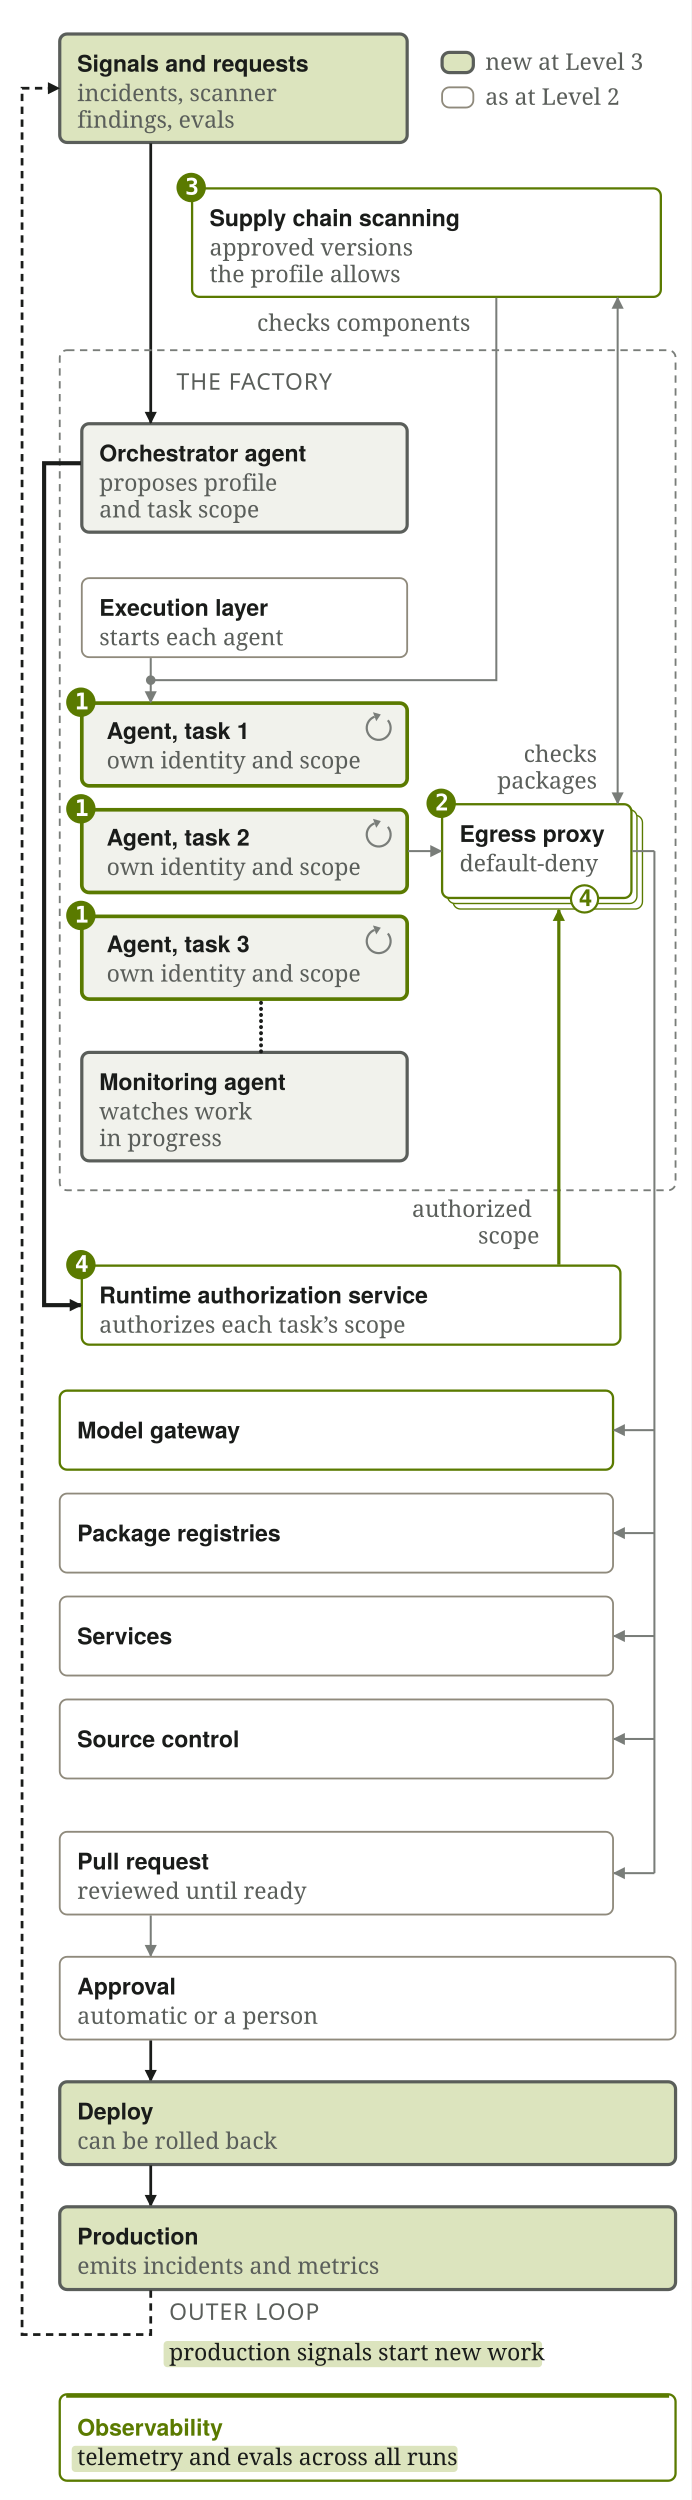
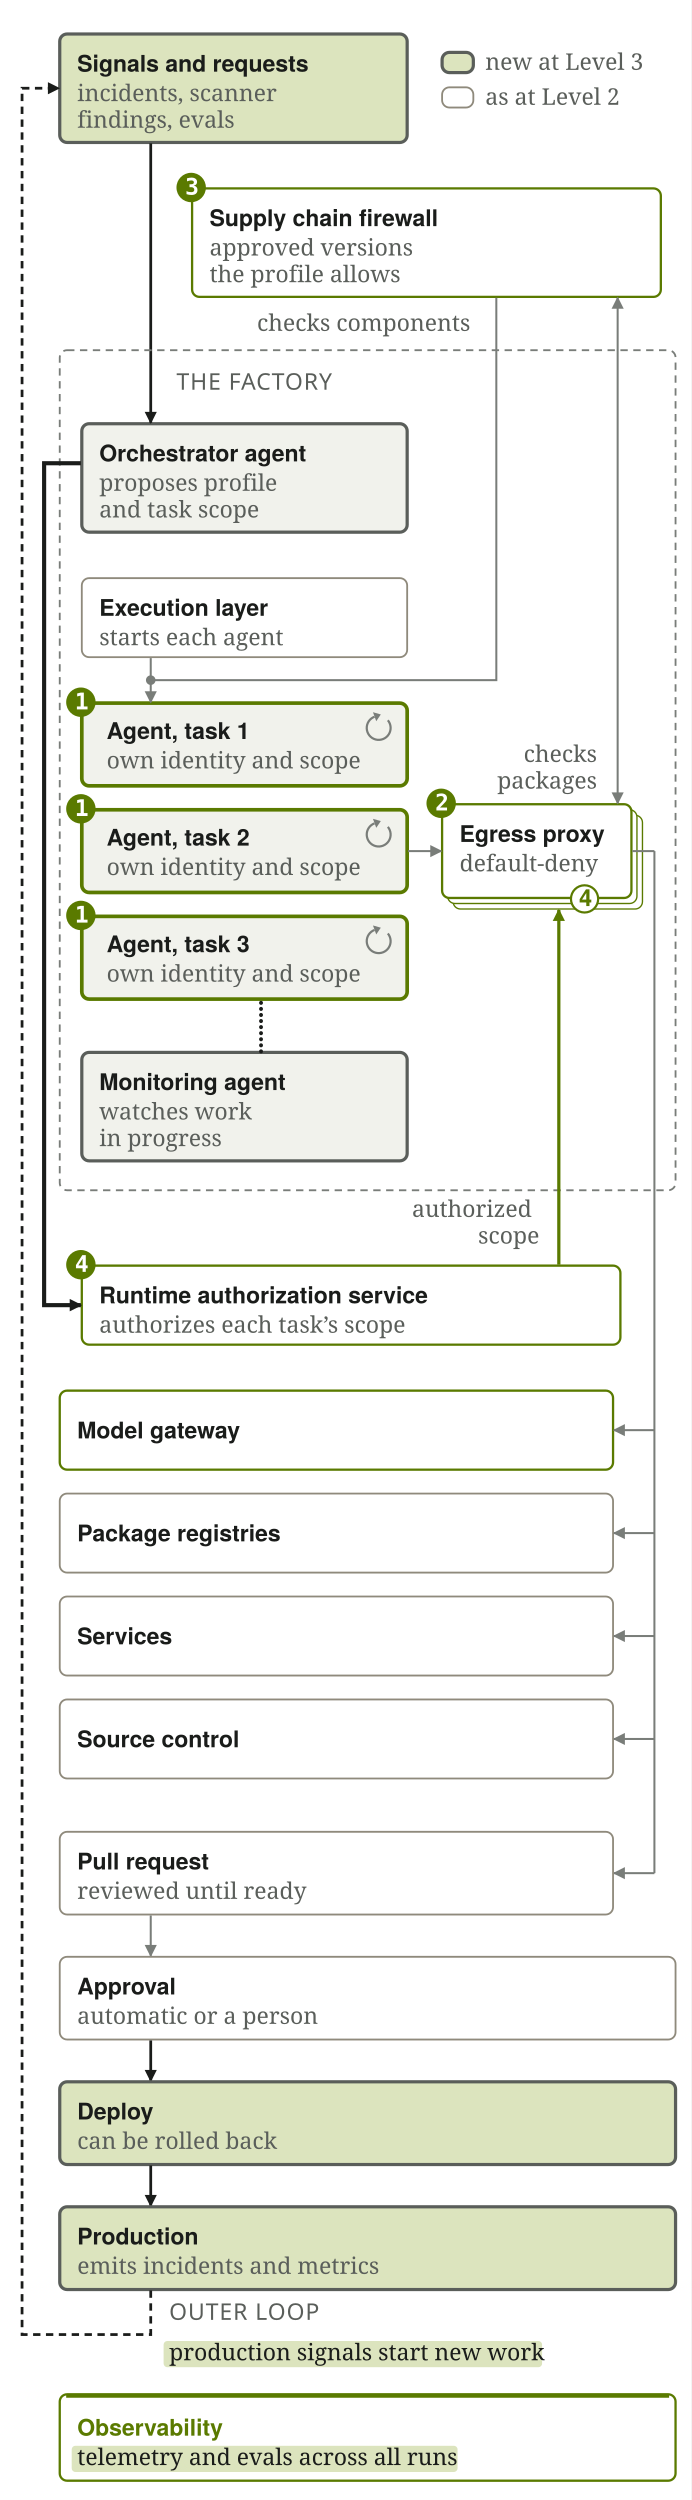
<svg xmlns="http://www.w3.org/2000/svg" viewBox="0 0 376 1360" width="376" height="1360" role="img" aria-labelledby="sf5n-t sf5n-d">
  <rect width="376" height="1360" fill="#FFFFFF" />
  <defs>
    <marker id="sf5n-a" viewBox="0 0 10 10" refX="9" refY="5" markerWidth="6" markerHeight="6" orient="auto-start-reverse">
      <path d="M0 0 L10 5 L0 10 z" fill="#797D79" />
    </marker>
    <marker id="sf5n-g" viewBox="0 0 10 10" refX="9" refY="5" markerWidth="6" markerHeight="6" orient="auto-start-reverse">
      <path d="M0 0 L10 5 L0 10 z" fill="#5A7A00" />
    </marker>
    <marker id="sf5n-s" viewBox="0 0 10 10" refX="9" refY="5" markerWidth="6" markerHeight="6" orient="auto-start-reverse">
      <path d="M0 0 L10 5 L0 10 z" fill="#5A5E5A" />
    </marker>
    <marker id="sf5n-n" viewBox="0 0 10 10" refX="9" refY="5" markerWidth="4.4" markerHeight="4.4" orient="auto-start-reverse">
      <path d="M0 0 L10 5 L0 10 z" fill="#1A1C1A" />
    </marker>
    <marker id="sf5n-H" viewBox="0 0 10 10" refX="9" refY="5" markerWidth="3.0" markerHeight="3.0" orient="auto-start-reverse">
      <path d="M0 0 L10 5 L0 10 z" fill="#1A1C1A" />
    </marker>
    <marker id="sf5n-G" viewBox="0 0 10 10" refX="9" refY="5" markerWidth="3.8" markerHeight="3.8" orient="auto-start-reverse">
      <path d="M0 0 L10 5 L0 10 z" fill="#5A7A00" />
    </marker>
  </defs>
  <g transform="translate(8 8)">
    <rect x="24.5" y="10.5" width="189" height="59" rx="4" fill="#DCE4BE" stroke="#5A5E5A" stroke-width="1.75" />
    <text x="34" y="31" font-family="Figtree,'Avenir Next','Helvetica Neue',sans-serif" font-size="12.5" fill="#1A1C1A" font-weight="600">Signals and requests</text>
    <text x="34" y="47.0" font-family="'IBM Plex Serif',Charter,Georgia,serif" font-size="12.5" fill="#5A5E5A" font-weight="400">incidents, scanner</text>
    <text x="34" y="61.5" font-family="'IBM Plex Serif',Charter,Georgia,serif" font-size="12.5" fill="#5A5E5A" font-weight="400">findings, evals</text>
    <rect x="232.5" y="20.5" width="17" height="11" rx="4" fill="#DCE4BE" stroke="#5A5E5A" stroke-width="1.75" />
    <text x="256" y="30" font-family="'IBM Plex Serif',Charter,Georgia,serif" font-size="12.5" fill="#5A5E5A" font-weight="400">new at Level 3</text>
    <rect x="232.5" y="39.5" width="17" height="11" rx="4" fill="none" stroke="#8F8A7C" stroke-width="1" />
    <text x="256" y="49" font-family="'IBM Plex Serif',Charter,Georgia,serif" font-size="12.5" fill="#5A5E5A" font-weight="400">as at Level 2</text>
    <rect x="96.5" y="94.5" width="255" height="59" rx="4" fill="none" stroke="#5A7A00" stroke-width="1.25" />
    <circle cx="96" cy="94" r="8" fill="#5A7A00" />
    <text x="92.7" y="97.9" font-family="'IBM Plex Mono',ui-monospace,'SF Mono',Menlo,Consolas,monospace" font-size="12.5" fill="#FFFFFF" font-weight="600">3</text>
-     <text x="106" y="115" font-family="Figtree,'Avenir Next','Helvetica Neue',sans-serif" font-size="12.5" fill="#1A1C1A" font-weight="600">Supply chain scanning</text>
+     <text x="106" y="115" font-family="Figtree,'Avenir Next','Helvetica Neue',sans-serif" font-size="12.5" fill="#1A1C1A" font-weight="600">Supply chain firewall</text>
    <text x="106" y="131.0" font-family="'IBM Plex Serif',Charter,Georgia,serif" font-size="12.5" fill="#5A5E5A" font-weight="400">approved versions</text>
    <text x="106" y="145.5" font-family="'IBM Plex Serif',Charter,Georgia,serif" font-size="12.5" fill="#5A5E5A" font-weight="400">the profile allows</text>
    <text x="131.812" y="172" font-family="'IBM Plex Serif',Charter,Georgia,serif" font-size="12.5" fill="#5A5E5A" font-weight="400">checks components</text>
    <text x="88" y="204" font-family="'Chakra Petch','Avenir Next',sans-serif" font-size="12.5" fill="#5A5E5A" font-weight="500" letter-spacing="0.04em">THE FACTORY</text>
    <rect x="36.5" y="222.5" width="177" height="59" rx="4" fill="#F1F2EC" stroke="#5A5E5A" stroke-width="1.75" />
    <text x="46" y="243" font-family="Figtree,'Avenir Next','Helvetica Neue',sans-serif" font-size="12.5" fill="#1A1C1A" font-weight="600">Orchestrator agent</text>
    <text x="46" y="259.0" font-family="'IBM Plex Serif',Charter,Georgia,serif" font-size="12.5" fill="#5A5E5A" font-weight="400">proposes profile</text>
    <text x="46" y="273.5" font-family="'IBM Plex Serif',Charter,Georgia,serif" font-size="12.5" fill="#5A5E5A" font-weight="400">and task scope</text>
    <path d="M74 70 L74 222" fill="none" stroke="#1A1C1A" stroke-width="1.5" marker-end="url(#sf5n-n)" />
    <rect x="36.5" y="306.5" width="177" height="43" rx="4" fill="none" stroke="#8F8A7C" stroke-width="1" />
    <text x="46" y="327" font-family="Figtree,'Avenir Next','Helvetica Neue',sans-serif" font-size="12.5" fill="#1A1C1A" font-weight="600">Execution layer</text>
    <text x="46" y="343.0" font-family="'IBM Plex Serif',Charter,Georgia,serif" font-size="12.5" fill="#5A5E5A" font-weight="400">starts each agent</text>
    <path d="M262 154 L262 362 L74 362" fill="none" stroke="#797D79" stroke-width="1.1" />
    <circle cx="74" cy="362" r="2.6" fill="#797D79" />
    <rect x="36.5" y="374.5" width="177" height="45" rx="4" fill="#F1F2EC" stroke="#5A7A00" stroke-width="2.0" />
    <circle cx="36" cy="374" r="8" fill="#5A7A00" />
    <text x="32.7" y="377.9" font-family="'IBM Plex Mono',ui-monospace,'SF Mono',Menlo,Consolas,monospace" font-size="12.5" fill="#FFFFFF" font-weight="600">1</text>
    <text x="50" y="394" font-family="Figtree,'Avenir Next','Helvetica Neue',sans-serif" font-size="12.5" fill="#1A1C1A" font-weight="600">Agent, task 1</text>
    <text x="50" y="410" font-family="'IBM Plex Serif',Charter,Georgia,serif" font-size="12.5" fill="#5A5E5A" font-weight="400">own identity and scope</text>
    <path d="M202.98 383.82 A6.5 6.5 0 1 1 195.78 381.89" fill="none" stroke="#797D79" stroke-width="1.2" />
    <path d="M199.16 380.66 L196.67 384.34 L194.89 379.45 z" fill="#797D79" />
    <path d="M74 350 L74 374" fill="none" stroke="#797D79" stroke-width="1.1" marker-end="url(#sf5n-a)" />
    <rect x="36.5" y="432.5" width="177" height="45" rx="4" fill="#F1F2EC" stroke="#5A7A00" stroke-width="2.0" />
    <circle cx="36" cy="432" r="8" fill="#5A7A00" />
    <text x="32.7" y="435.9" font-family="'IBM Plex Mono',ui-monospace,'SF Mono',Menlo,Consolas,monospace" font-size="12.5" fill="#FFFFFF" font-weight="600">1</text>
    <text x="50" y="452" font-family="Figtree,'Avenir Next','Helvetica Neue',sans-serif" font-size="12.5" fill="#1A1C1A" font-weight="600">Agent, task 2</text>
    <text x="50" y="468" font-family="'IBM Plex Serif',Charter,Georgia,serif" font-size="12.5" fill="#5A5E5A" font-weight="400">own identity and scope</text>
    <path d="M202.98 441.82 A6.5 6.5 0 1 1 195.78 439.89" fill="none" stroke="#797D79" stroke-width="1.2" />
    <path d="M199.16 438.66 L196.67 442.34 L194.89 437.45 z" fill="#797D79" />
    <rect x="36.5" y="490.5" width="177" height="45" rx="4" fill="#F1F2EC" stroke="#5A7A00" stroke-width="2.0" />
    <circle cx="36" cy="490" r="8" fill="#5A7A00" />
    <text x="32.7" y="493.9" font-family="'IBM Plex Mono',ui-monospace,'SF Mono',Menlo,Consolas,monospace" font-size="12.5" fill="#FFFFFF" font-weight="600">1</text>
    <text x="50" y="510" font-family="Figtree,'Avenir Next','Helvetica Neue',sans-serif" font-size="12.5" fill="#1A1C1A" font-weight="600">Agent, task 3</text>
    <text x="50" y="526" font-family="'IBM Plex Serif',Charter,Georgia,serif" font-size="12.5" fill="#5A5E5A" font-weight="400">own identity and scope</text>
    <path d="M202.98 499.82 A6.5 6.5 0 1 1 195.78 497.89" fill="none" stroke="#797D79" stroke-width="1.2" />
    <path d="M199.16 496.66 L196.67 500.34 L194.89 495.45 z" fill="#797D79" />
    <rect x="36.5" y="564.5" width="177" height="59" rx="4" fill="#F1F2EC" stroke="#5A5E5A" stroke-width="1.75" />
    <text x="46" y="585" font-family="Figtree,'Avenir Next','Helvetica Neue',sans-serif" font-size="12.5" fill="#1A1C1A" font-weight="600">Monitoring agent</text>
    <text x="46" y="601.0" font-family="'IBM Plex Serif',Charter,Georgia,serif" font-size="12.5" fill="#5A5E5A" font-weight="400">watches work</text>
    <text x="46" y="615.5" font-family="'IBM Plex Serif',Charter,Georgia,serif" font-size="12.5" fill="#5A5E5A" font-weight="400">in progress</text>
    <path d="M134 564 L134 536" fill="none" stroke="#1A1C1A" stroke-width="2.1" stroke-dasharray="0.1 3.2" stroke-linecap="round" />
    <rect x="24.5" y="182.5" width="335" height="457" rx="4" fill="none" stroke="#797D79" stroke-width="1" stroke-dasharray="4 3" />
    <rect x="238.5" y="435.5" width="103" height="51" rx="4" fill="#FFFFFF" stroke="#5A7A00" stroke-width="0.75" />
    <rect x="235.5" y="432.5" width="103" height="51" rx="4" fill="#FFFFFF" stroke="#5A7A00" stroke-width="0.75" />
    <rect x="232.5" y="429.5" width="103" height="51" rx="4" fill="#FFFFFF" stroke="#5A7A00" stroke-width="1.25" />
    <circle cx="232" cy="429.0" r="8" fill="#5A7A00" />
    <text x="228.7" y="432.9" font-family="'IBM Plex Mono',ui-monospace,'SF Mono',Menlo,Consolas,monospace" font-size="12.5" fill="#FFFFFF" font-weight="600">2</text>
    <text x="242" y="450.0" font-family="Figtree,'Avenir Next','Helvetica Neue',sans-serif" font-size="12.5" fill="#1A1C1A" font-weight="600">Egress proxy</text>
    <text x="242" y="466.0" font-family="'IBM Plex Serif',Charter,Georgia,serif" font-size="12.5" fill="#5A5E5A" font-weight="400">default-deny</text>
    <circle cx="310" cy="481.0" r="7.4" fill="#FFFFFF" stroke="#5A7A00" stroke-width="1.2" />
    <text x="306.7" y="484.9" font-family="'IBM Plex Mono',ui-monospace,'SF Mono',Menlo,Consolas,monospace" font-size="12.5" fill="#5A7A00" font-weight="600">4</text>
    <path d="M328 154 L328 429" fill="none" stroke="#797D79" stroke-width="1.1" marker-end="url(#sf5n-a)" marker-start="url(#sf5n-a)" />
    <text x="276.875" y="406.5" font-family="'IBM Plex Serif',Charter,Georgia,serif" font-size="12.5" fill="#5A5E5A" font-weight="400">checks</text>
    <text x="262.5" y="421.0" font-family="'IBM Plex Serif',Charter,Georgia,serif" font-size="12.5" fill="#5A5E5A" font-weight="400">packages</text>
    <path d="M214 455 L232 455" fill="none" stroke="#797D79" stroke-width="1.1" marker-end="url(#sf5n-a)" />
    <rect x="36.5" y="680.5" width="293" height="43" rx="4" fill="none" stroke="#5A7A00" stroke-width="1.25" />
    <circle cx="36" cy="680" r="8" fill="#5A7A00" />
    <text x="32.7" y="683.9" font-family="'IBM Plex Mono',ui-monospace,'SF Mono',Menlo,Consolas,monospace" font-size="12.5" fill="#FFFFFF" font-weight="600">4</text>
    <text x="46" y="701" font-family="Figtree,'Avenir Next','Helvetica Neue',sans-serif" font-size="12.5" fill="#1A1C1A" font-weight="600">Runtime authorization service</text>
    <text x="46" y="717.0" font-family="'IBM Plex Serif',Charter,Georgia,serif" font-size="12.5" fill="#5A5E5A" font-weight="400">authorizes each task’s scope</text>
    <path d="M296 680 L296 487" fill="none" stroke="#5A7A00" stroke-width="1.75" marker-end="url(#sf5n-G)" />
    <text x="216.125" y="654.0" font-family="'IBM Plex Serif',Charter,Georgia,serif" font-size="12.5" fill="#5A5E5A" font-weight="400">authorized</text>
    <text x="252.062" y="668.5" font-family="'IBM Plex Serif',Charter,Georgia,serif" font-size="12.5" fill="#5A5E5A" font-weight="400">scope</text>
    <path d="M36 244 L16 244 L16 702 L36 702" fill="none" stroke="#1A1C1A" stroke-width="2.25" marker-end="url(#sf5n-H)" />
    <rect x="24.5" y="748.5" width="301" height="43" rx="4" fill="none" stroke="#5A7A00" stroke-width="1.25" />
    <text x="34" y="774.5" font-family="Figtree,'Avenir Next','Helvetica Neue',sans-serif" font-size="12.5" fill="#1A1C1A" font-weight="600">Model gateway</text>
    <rect x="24.5" y="804.5" width="301" height="43" rx="4" fill="none" stroke="#8F8A7C" stroke-width="1" />
    <text x="34" y="830.5" font-family="Figtree,'Avenir Next','Helvetica Neue',sans-serif" font-size="12.5" fill="#1A1C1A" font-weight="600">Package registries</text>
    <rect x="24.5" y="860.5" width="301" height="43" rx="4" fill="none" stroke="#8F8A7C" stroke-width="1" />
    <text x="34" y="886.5" font-family="Figtree,'Avenir Next','Helvetica Neue',sans-serif" font-size="12.5" fill="#1A1C1A" font-weight="600">Services</text>
    <rect x="24.5" y="916.5" width="301" height="43" rx="4" fill="none" stroke="#8F8A7C" stroke-width="1" />
    <text x="34" y="942.5" font-family="Figtree,'Avenir Next','Helvetica Neue',sans-serif" font-size="12.5" fill="#1A1C1A" font-weight="600">Source control</text>
    <path d="M336 455 L348 455" fill="none" stroke="#797D79" stroke-width="1.1" />
    <path d="M348 455 L348 938" fill="none" stroke="#797D79" stroke-width="1.1" />
    <path d="M348 770 L326 770" fill="none" stroke="#797D79" stroke-width="1.1" marker-end="url(#sf5n-a)" />
    <path d="M348 826 L326 826" fill="none" stroke="#797D79" stroke-width="1.1" marker-end="url(#sf5n-a)" />
    <path d="M348 882 L326 882" fill="none" stroke="#797D79" stroke-width="1.1" marker-end="url(#sf5n-a)" />
    <path d="M348 938 L326 938" fill="none" stroke="#797D79" stroke-width="1.1" marker-end="url(#sf5n-a)" />
    <path d="M348 938 L348 1011" fill="none" stroke="#797D79" stroke-width="1.1" />
    <path d="M348 1011 L326 1011" fill="none" stroke="#797D79" stroke-width="1.1" marker-end="url(#sf5n-a)" />
    <rect x="24.5" y="988.5" width="301" height="45" rx="4" fill="none" stroke="#8F8A7C" stroke-width="1" />
    <text x="34" y="1009" font-family="Figtree,'Avenir Next','Helvetica Neue',sans-serif" font-size="12.5" fill="#1A1C1A" font-weight="600">Pull request</text>
    <text x="34" y="1025.0" font-family="'IBM Plex Serif',Charter,Georgia,serif" font-size="12.5" fill="#5A5E5A" font-weight="400">reviewed until ready</text>
    <path d="M74 1034 L74 1056" fill="none" stroke="#797D79" stroke-width="1.1" marker-end="url(#sf5n-a)" />
    <rect x="24.5" y="1056.5" width="335" height="45" rx="4" fill="none" stroke="#8F8A7C" stroke-width="1" />
    <text x="34" y="1077" font-family="Figtree,'Avenir Next','Helvetica Neue',sans-serif" font-size="12.5" fill="#1A1C1A" font-weight="600">Approval</text>
    <text x="34" y="1093.0" font-family="'IBM Plex Serif',Charter,Georgia,serif" font-size="12.5" fill="#5A5E5A" font-weight="400">automatic or a person</text>
    <path d="M74 1102 L74 1124" fill="none" stroke="#1A1C1A" stroke-width="1.5" marker-end="url(#sf5n-n)" />
    <rect x="24.5" y="1124.5" width="335" height="45" rx="4" fill="#DCE4BE" stroke="#5A5E5A" stroke-width="1.75" />
    <text x="34" y="1145" font-family="Figtree,'Avenir Next','Helvetica Neue',sans-serif" font-size="12.5" fill="#1A1C1A" font-weight="600">Deploy</text>
    <text x="34" y="1161.0" font-family="'IBM Plex Serif',Charter,Georgia,serif" font-size="12.5" fill="#5A5E5A" font-weight="400">can be rolled back</text>
    <path d="M74 1170 L74 1192" fill="none" stroke="#1A1C1A" stroke-width="1.5" marker-end="url(#sf5n-n)" />
    <rect x="24.5" y="1192.5" width="335" height="45" rx="4" fill="#DCE4BE" stroke="#5A5E5A" stroke-width="1.75" />
    <text x="34" y="1213" font-family="Figtree,'Avenir Next','Helvetica Neue',sans-serif" font-size="12.5" fill="#1A1C1A" font-weight="600">Production</text>
    <text x="34" y="1229.0" font-family="'IBM Plex Serif',Charter,Georgia,serif" font-size="12.5" fill="#5A5E5A" font-weight="400">emits incidents and metrics</text>
    <path d="M74 1238 L74 1262 L4 1262 L4 40 L24 40" fill="none" stroke="#1A1C1A" stroke-width="1.5" stroke-dasharray="4 3" marker-end="url(#sf5n-n)" />
    <text x="84" y="1254" font-family="'Chakra Petch','Avenir Next',sans-serif" font-size="12.5" fill="#5A5E5A" font-weight="500" letter-spacing="0.04em">OUTER LOOP</text>
    <rect x="81" y="1265.50" width="205.89" height="14.25" rx="2" fill="#DCE4BE" />
    <text x="84" y="1276" font-family="'IBM Plex Serif',Charter,Georgia,serif" font-size="12.5" fill="#1A1C1A" font-weight="400">production signals start new work</text>
    <rect x="24.5" y="1294.5" width="335" height="47" rx="4" fill="none" stroke="#5A7A00" stroke-width="1.25" />
    <path d="M28 1295.5 L356 1295.5" stroke="#5A7A00" stroke-width="1.75" />
    <text x="34" y="1317" font-family="Figtree,'Avenir Next','Helvetica Neue',sans-serif" font-size="12.5" fill="#5A7A00" font-weight="600">Observability</text>
    <rect x="31" y="1322.50" width="209.91" height="14.25" rx="2" fill="#DCE4BE" />
    <text x="34" y="1333" font-family="'IBM Plex Serif',Charter,Georgia,serif" font-size="12.5" fill="#1A1C1A" font-weight="400">telemetry and evals across all runs</text>
  </g>
</svg>
